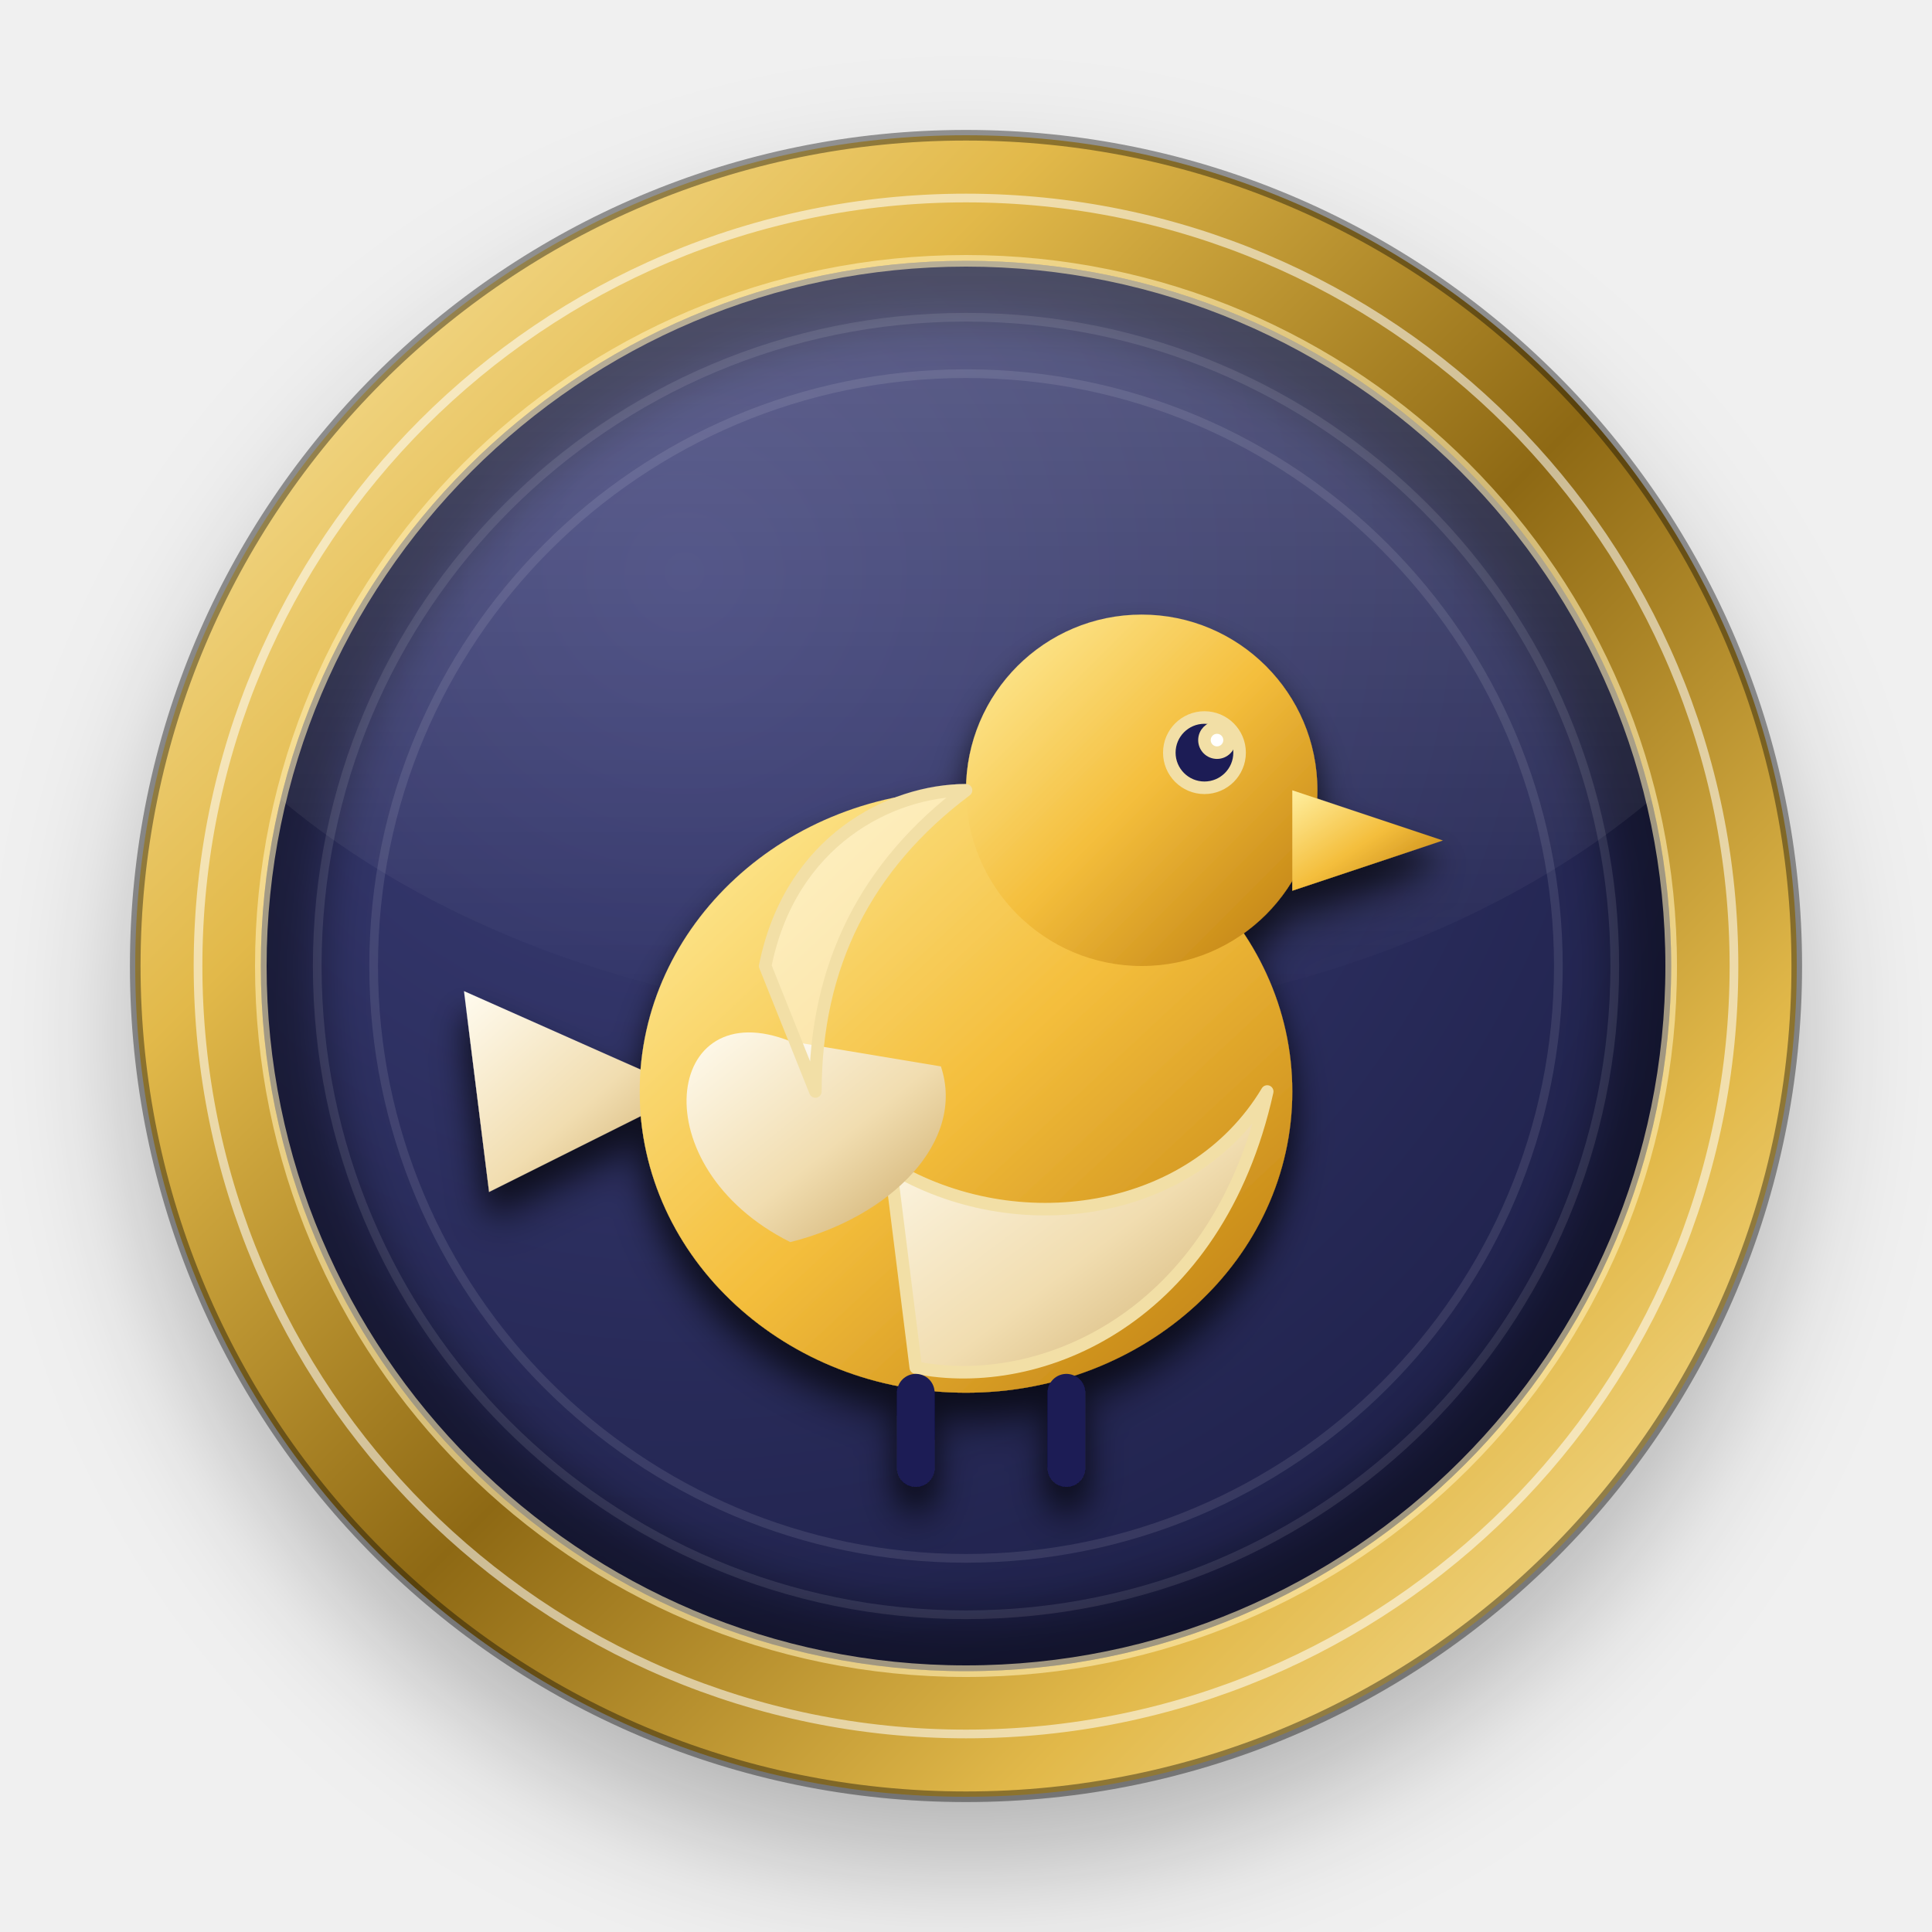
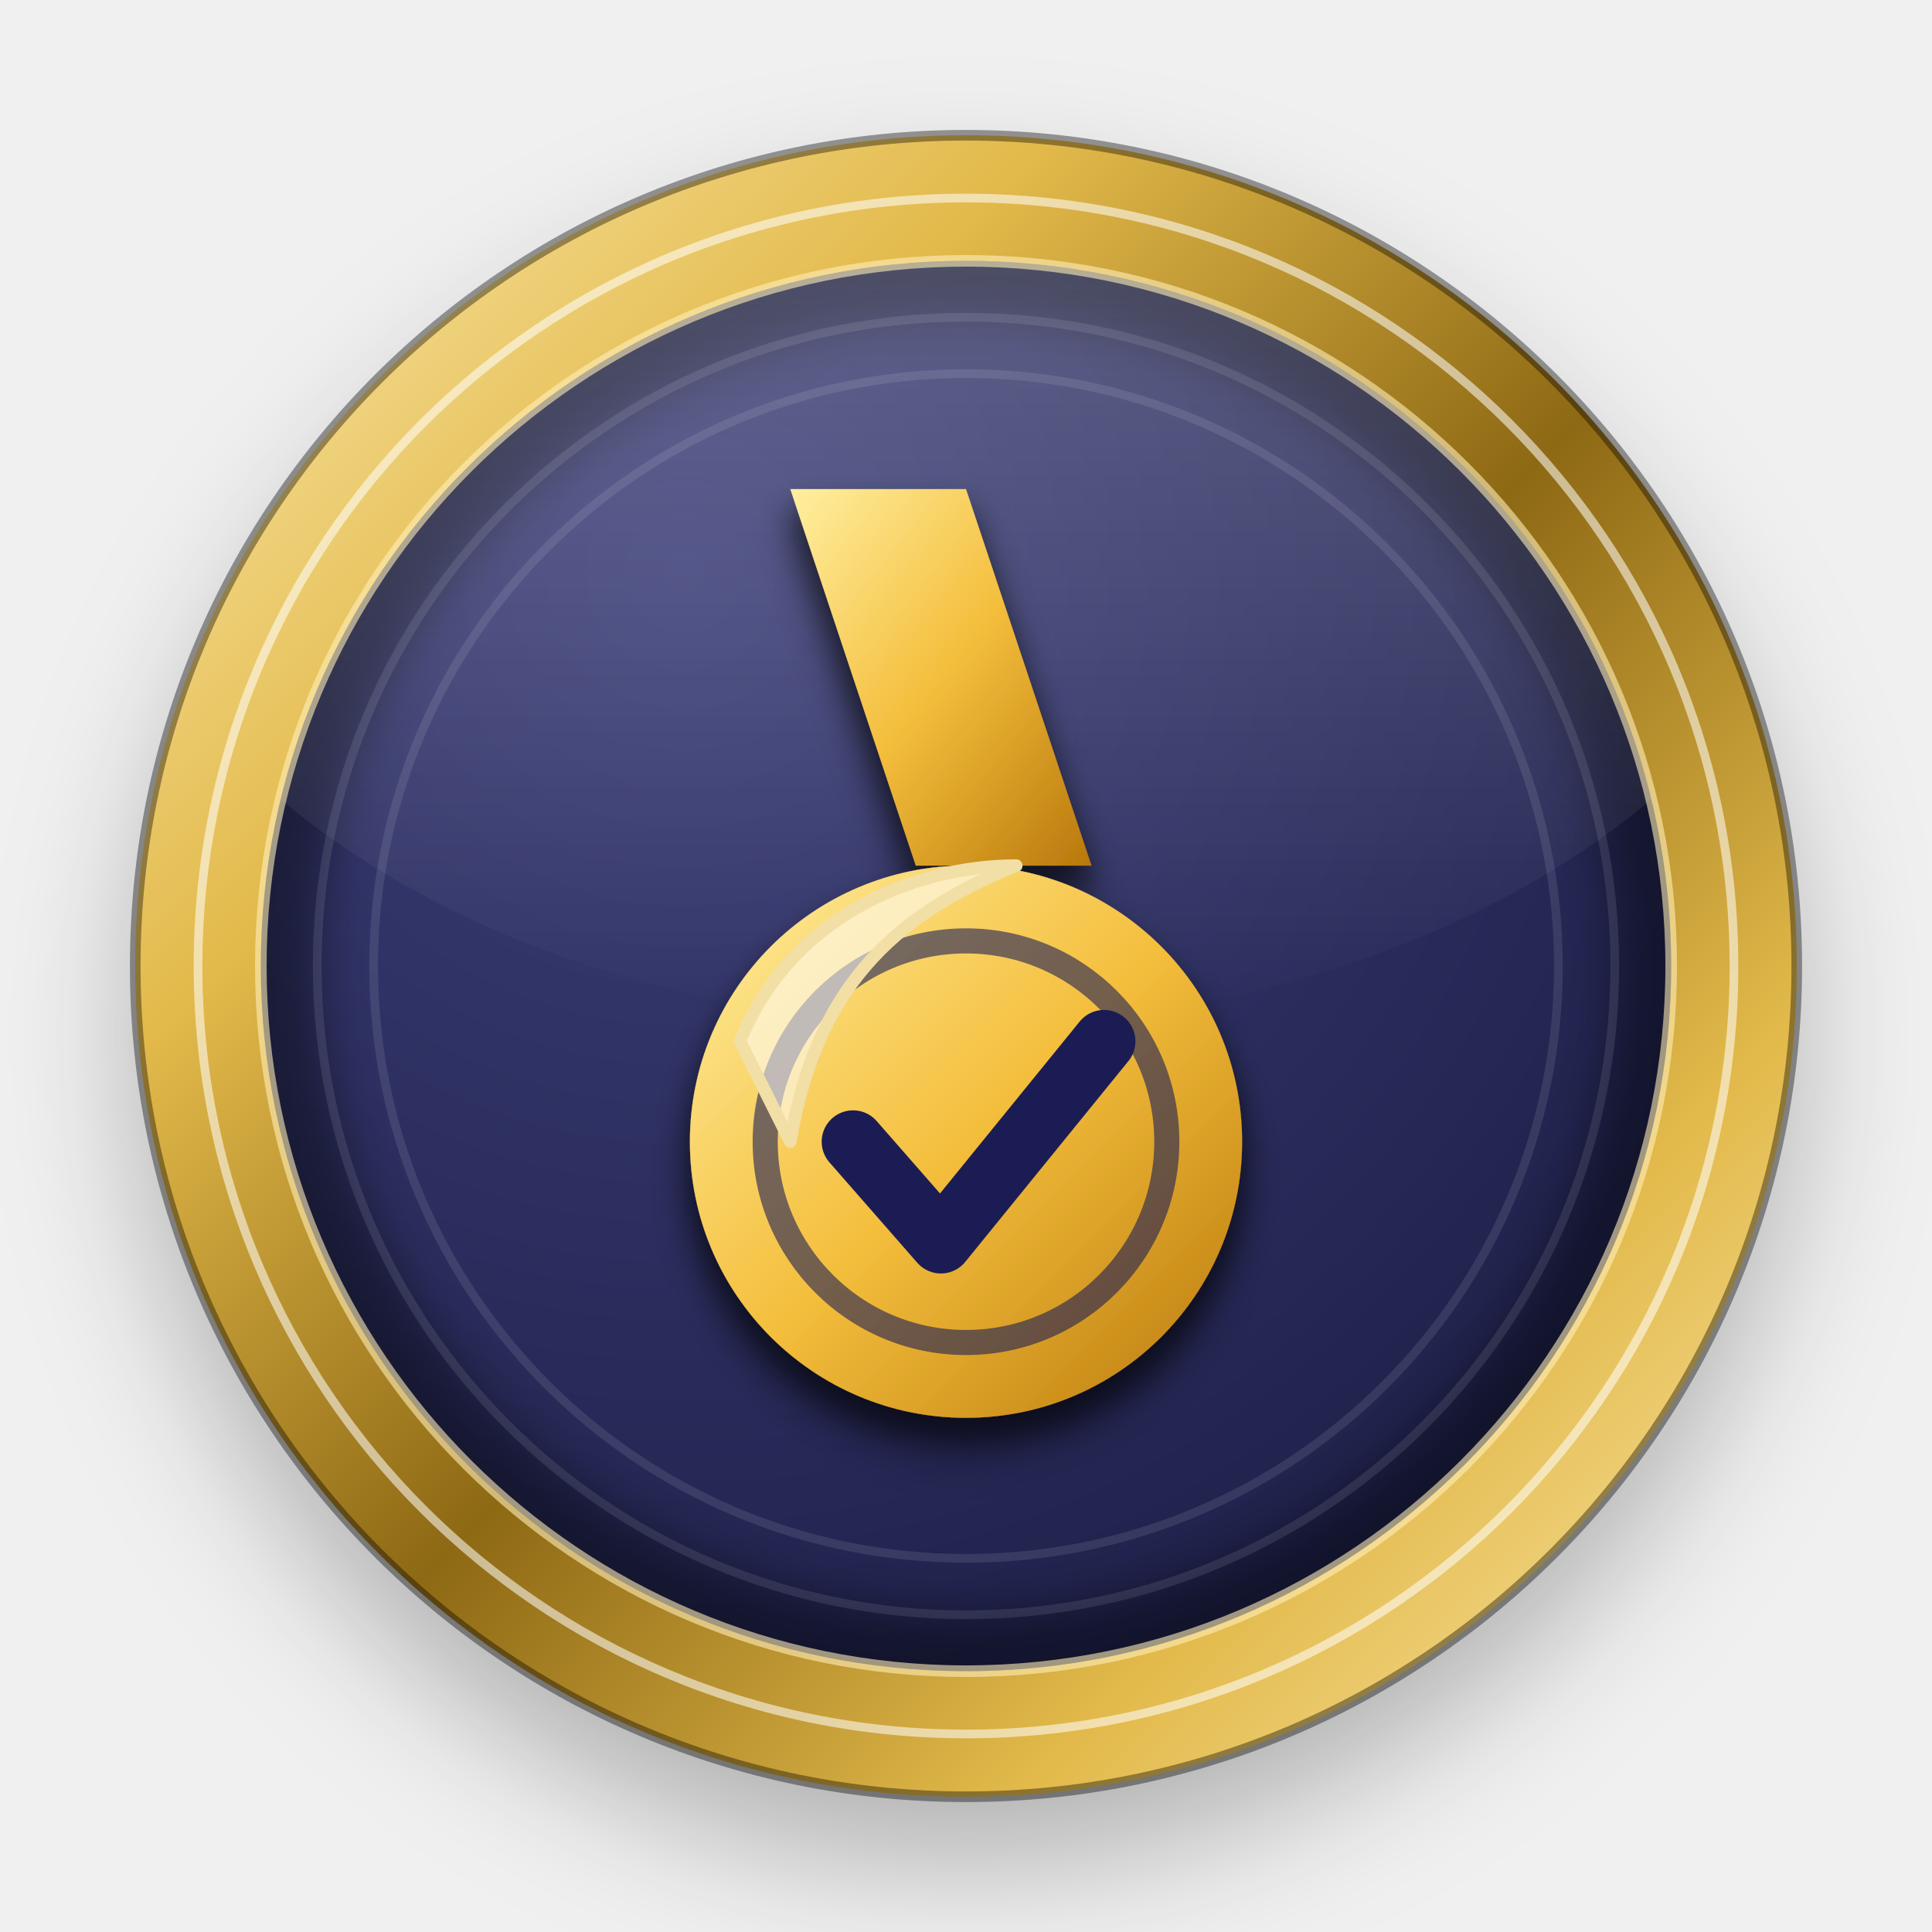
<svg xmlns="http://www.w3.org/2000/svg" viewBox="-100 -100 200 200" width="400" height="400">
  <defs>
    <filter id="blur8" x="-30%" y="-30%" width="160%" height="160%">
      <feGaussianBlur stdDeviation="7" />
    </filter>
    <filter id="blur3" x="-30%" y="-30%" width="160%" height="160%">
      <feGaussianBlur stdDeviation="2.6" />
    </filter>
    <filter id="emb" x="-20%" y="-20%" width="140%" height="140%">
      <feDropShadow dx="0" dy="1.6" stdDeviation="1.1" flood-color="#000" flood-opacity=".38" />
    </filter>
  </defs>
  <style>.mb43 .nf{fill:none} .mb43 .sf{fill:#F2DFA6;fill-opacity:.17} .mb43 .fl{fill:#F2DFA6;stroke:none} .mb43 .gl{fill:url(#b43g);stroke:none}</style>
  <defs>
    <radialGradient id="b43h" cx=".5" cy=".5" r=".5">
      <stop offset=".6" stop-color="#F3D58A" stop-opacity="0" />
      <stop offset=".82" stop-color="#F3D58A" stop-opacity=".95" />
      <stop offset="1" stop-color="#F3D58A" stop-opacity="0" />
    </radialGradient>
    <linearGradient id="b43r" x1="0" y1="0" x2="1" y2="1">
      <stop offset="0" stop-color="#FFEFB8" />
      <stop offset=".28" stop-color="#E2B94A" />
      <stop offset=".52" stop-color="#8E6914" />
      <stop offset=".76" stop-color="#E2B94A" />
      <stop offset="1" stop-color="#FFEFB8" />
    </linearGradient>
    <radialGradient id="b43p" cx=".3" cy=".22" r="1.15">
      <stop offset="0" stop-color="#3C3F78" />
      <stop offset="1" stop-color="#14163A" />
    </radialGradient>
    <radialGradient id="b43g" cx=".5" cy=".5" r=".5">
      <stop offset="0" stop-color="#E8D49A" stop-opacity=".95" />
      <stop offset="1" stop-color="#E8D49A" stop-opacity=".55" />
    </radialGradient>
    <linearGradient id="b43s" x1="0" y1="0" x2="0" y2="1">
      <stop offset="0" stop-color="#fff" stop-opacity=".34" />
      <stop offset="1" stop-color="#fff" stop-opacity="0" />
    </linearGradient>
    <clipPath id="b43c">
      <path d="M-73,0A73,73 0 1 0 73,0A73,73 0 1 0 -73,0Z" />
    </clipPath>
  </defs>
  <path d="M-86,0A86,86 0 1 0 86,0A86,86 0 1 0 -86,0Z" transform="translate(0 7)" fill="#000" opacity=".26" filter="url(#blur8)" />
  <path d="M-86,0A86,86 0 1 0 86,0A86,86 0 1 0 -86,0Z" fill="url(#b43r)" />
  <path d="M-86,0A86,86 0 1 0 86,0A86,86 0 1 0 -86,0Z" fill="none" stroke="#000" stroke-opacity=".38" stroke-width="1.1" />
  <path d="M-79.5,0A79.5,79.5 0 1 0 79.5,0A79.5,79.5 0 1 0 -79.5,0Z" fill="none" stroke="#fff" stroke-opacity=".55" stroke-width=".9" />
  <path d="M-73,0A73,73 0 1 0 73,0A73,73 0 1 0 -73,0Z" fill="url(#b43p)" />
  <g clip-path="url(#b43c)">
    <path d="M-73,0A73,73 0 1 0 73,0A73,73 0 1 0 -73,0Z" fill="none" stroke="#000" stroke-opacity=".42" stroke-width="12" filter="url(#blur3)" />
    <path d="M-67.16,0A67.16,67.16 0 1 0 67.16,0A67.16,67.16 0 1 0 -67.16,0Z" fill="none" stroke="#fff" stroke-opacity=".10" stroke-width=".9" />
    <path d="M-61.32,0A61.32,61.32 0 1 0 61.32,0A61.32,61.32 0 1 0 -61.32,0Z" fill="none" stroke="#fff" stroke-opacity=".10" stroke-width=".9" />
    <ellipse cx="0" cy="-58" rx="92" ry="64" fill="url(#b43s)" />
  </g>
  <path d="M-73,0A73,73 0 1 0 73,0A73,73 0 1 0 -73,0Z" fill="none" stroke="#FFEFB8" stroke-opacity=".6" stroke-width="1.2" />
  <g filter="url(#emb)" fill="none" stroke="#F2DFA6" stroke-linecap="round" stroke-linejoin="round" class="mb43" transform="scale(1.16)">
    <defs>
      <linearGradient id="iGold" x1="0" y1="0" x2="1" y2="1">
        <stop offset="0" stop-color="#FFF3B0" />
        <stop offset=".45" stop-color="#F6C443" />
        <stop offset="1" stop-color="#B97C0A" />
      </linearGradient>
      <linearGradient id="iFire" x1="0" y1="0" x2="0" y2="1">
        <stop offset="0" stop-color="#FFE27A" />
        <stop offset=".5" stop-color="#FF9A2E" />
        <stop offset="1" stop-color="#E8481A" />
      </linearGradient>
      <linearGradient id="iFire2" x1="0" y1="0" x2="0" y2="1">
        <stop offset="0" stop-color="#FFFBE0" />
        <stop offset="1" stop-color="#FFC24A" />
      </linearGradient>
      <linearGradient id="iWax" x1="0" y1="0" x2="1" y2="0">
        <stop offset="0" stop-color="#F3E7CF" />
        <stop offset=".5" stop-color="#FFFDF4" />
        <stop offset="1" stop-color="#D9C7A3" />
      </linearGradient>
      <linearGradient id="iWood" x1="0" y1="0" x2="0" y2="1">
        <stop offset="0" stop-color="#C98A52" />
        <stop offset="1" stop-color="#7A4A26" />
      </linearGradient>
      <linearGradient id="iGlass" x1="0" y1="0" x2="1" y2="1">
        <stop offset="0" stop-color="#FFF6D6" stop-opacity=".95" />
        <stop offset="1" stop-color="#FFC15A" stop-opacity=".55" />
      </linearGradient>
      <linearGradient id="iSteel" x1="0" y1="0" x2="1" y2="1">
        <stop offset="0" stop-color="#FFFFFF" />
        <stop offset="1" stop-color="#A9B6CC" />
      </linearGradient>
      <linearGradient id="iPaper" x1="0" y1="0" x2="1" y2="1">
        <stop offset="0" stop-color="#FFFFFF" />
        <stop offset="1" stop-color="#DDE3F2" />
      </linearGradient>
      <linearGradient id="iRed" x1="0" y1="0" x2="0" y2="1">
        <stop offset="0" stop-color="#FF7B6B" />
        <stop offset="1" stop-color="#C2352B" />
      </linearGradient>
      <linearGradient id="iBlue" x1="0" y1="0" x2="1" y2="1">
        <stop offset="0" stop-color="#8FD3FF" />
        <stop offset="1" stop-color="#2F6FD0" />
      </linearGradient>
      <linearGradient id="iBrown" x1="0" y1="0" x2="0" y2="1">
        <stop offset="0" stop-color="#B07A4C" />
        <stop offset="1" stop-color="#6B4126" />
      </linearGradient>
      <radialGradient id="iGlow">
        <stop offset="0" stop-color="#FFE9A8" stop-opacity=".85" />
        <stop offset="1" stop-color="#FFE9A8" stop-opacity="0" />
      </radialGradient>
      <linearGradient id="iSand" x1="0" y1="0" x2="0" y2="1">
        <stop offset="0" stop-color="#FFE29A" />
        <stop offset="1" stop-color="#E0A33A" />
      </linearGradient>
    </defs>
    <defs>
      <linearGradient id="cham" x1="0" y1="0" x2="1" y2="1">
        <stop offset="0" stop-color="#FFFBEF" />
        <stop offset=".55" stop-color="#F1DDB0" />
        <stop offset="1" stop-color="#C9A765" />
      </linearGradient>
      <linearGradient id="gld" x1="0" y1="0" x2="1" y2="1">
        <stop offset="0" stop-color="#FFEFA0" />
        <stop offset=".5" stop-color="#F4BE3C" />
        <stop offset="1" stop-color="#B8780C" />
      </linearGradient>
      <radialGradient id="glw">
        <stop offset="0" stop-color="#FFE9A8" stop-opacity=".5" />
        <stop offset="1" stop-color="#FFE9A8" stop-opacity="0" />
      </radialGradient>
      <filter id="bev" x="-25%" y="-25%" width="150%" height="150%">
        <feGaussianBlur in="SourceAlpha" stdDeviation="1.7" result="b" />
        <feSpecularLighting in="b" surfaceScale="3.2" specularConstant="1" specularExponent="18" lighting-color="#ffffff" result="s">
          <fePointLight x="-30" y="-70" z="80" />
        </feSpecularLighting>
        <feComposite in="s" in2="SourceAlpha" operator="in" result="s2" />
        <feComposite in="SourceGraphic" in2="s2" operator="arithmetic" k1="0" k2="1" k3=".9" k4="0" result="m" />
        <feDropShadow in="m" dx="0" dy="2.2" stdDeviation="1.6" flood-color="#000" flood-opacity=".5" />
      </filter>
    </defs>
    <g filter="url(#bev)">
      <g transform="scale(1.12)">
-         <path d="M-22,10 L-40,2 L-38,18Z" fill="url(#cham)" stroke="#1C1E55" stroke-opacity="0" stroke-width="1.6" stroke-linejoin="round" />
-         <ellipse cx="0" cy="10" rx="26" ry="24" fill="url(#gld)" stroke="#1C1E55" stroke-opacity="0" stroke-width="1.6" stroke-linejoin="round" />
-         <path d="M-6,16 C4,22 18,20 24,10 C20,28 6,34 -4,32Z" fill="url(#cham)" />
-         <circle cx="14" cy="-14" r="14" fill="url(#gld)" stroke="#1C1E55" stroke-opacity="0" stroke-width="1.6" stroke-linejoin="round" />
-         <circle cx="19" cy="-17" r="2.8" fill="#1C1E55" />
-         <circle cx="20" cy="-18" r="1" fill="#fff" />
-         <path d="M26,-14 L38,-10 L26,-6Z" fill="url(#gld)" stroke="#1C1E55" stroke-opacity="0" stroke-width="1.6" stroke-linejoin="round" />
-         <path d="M-14,6 C-24,2 -26,16 -14,22 C-6,20 0,14 -2,8Z" fill="url(#cham)" stroke="#1C1E55" stroke-opacity="0" stroke-width="1.6" stroke-linejoin="round" />
-         <path d="M-4,34 V40 M8,34 V40" stroke="#1C1E55" stroke-width="3" stroke-linecap="round" />
-         <path d="M-16,0 C-14,-10 -6,-14 0,-14 C-8,-8 -12,0 -12,10Z" fill="#fff" fill-opacity="0.5" />
+         <path d="M-14,-38 L-4,-8 H10 L0,-38Z" fill="url(#gld)" stroke="#1C1E55" stroke-opacity="0" stroke-width="1.6" stroke-linejoin="round" />
+         <path d="M14,-38 L4,-8 H-10 L0,-38Z" fill="#1C1E55" opacity=".0" />
+         <circle cx="0" cy="14" r="22" fill="url(#gld)" stroke="#1C1E55" stroke-opacity="0" stroke-width="1.6" stroke-linejoin="round" />
+         <circle cx="0" cy="14" r="16" fill="none" stroke="#1C1E55" stroke-width="2" opacity=".6" />
+         <path d="M-9,14 L-2,22 L11,6" stroke="#1C1E55" stroke-width="5" fill="none" stroke-linecap="round" stroke-linejoin="round" />
+         <path d="M-18,6 C-14,-4 -4,-8 4,-8 C-6,-4 -12,2 -14,14Z" fill="#fff" fill-opacity="0.55" />
      </g>
    </g>
  </g>
</svg>
